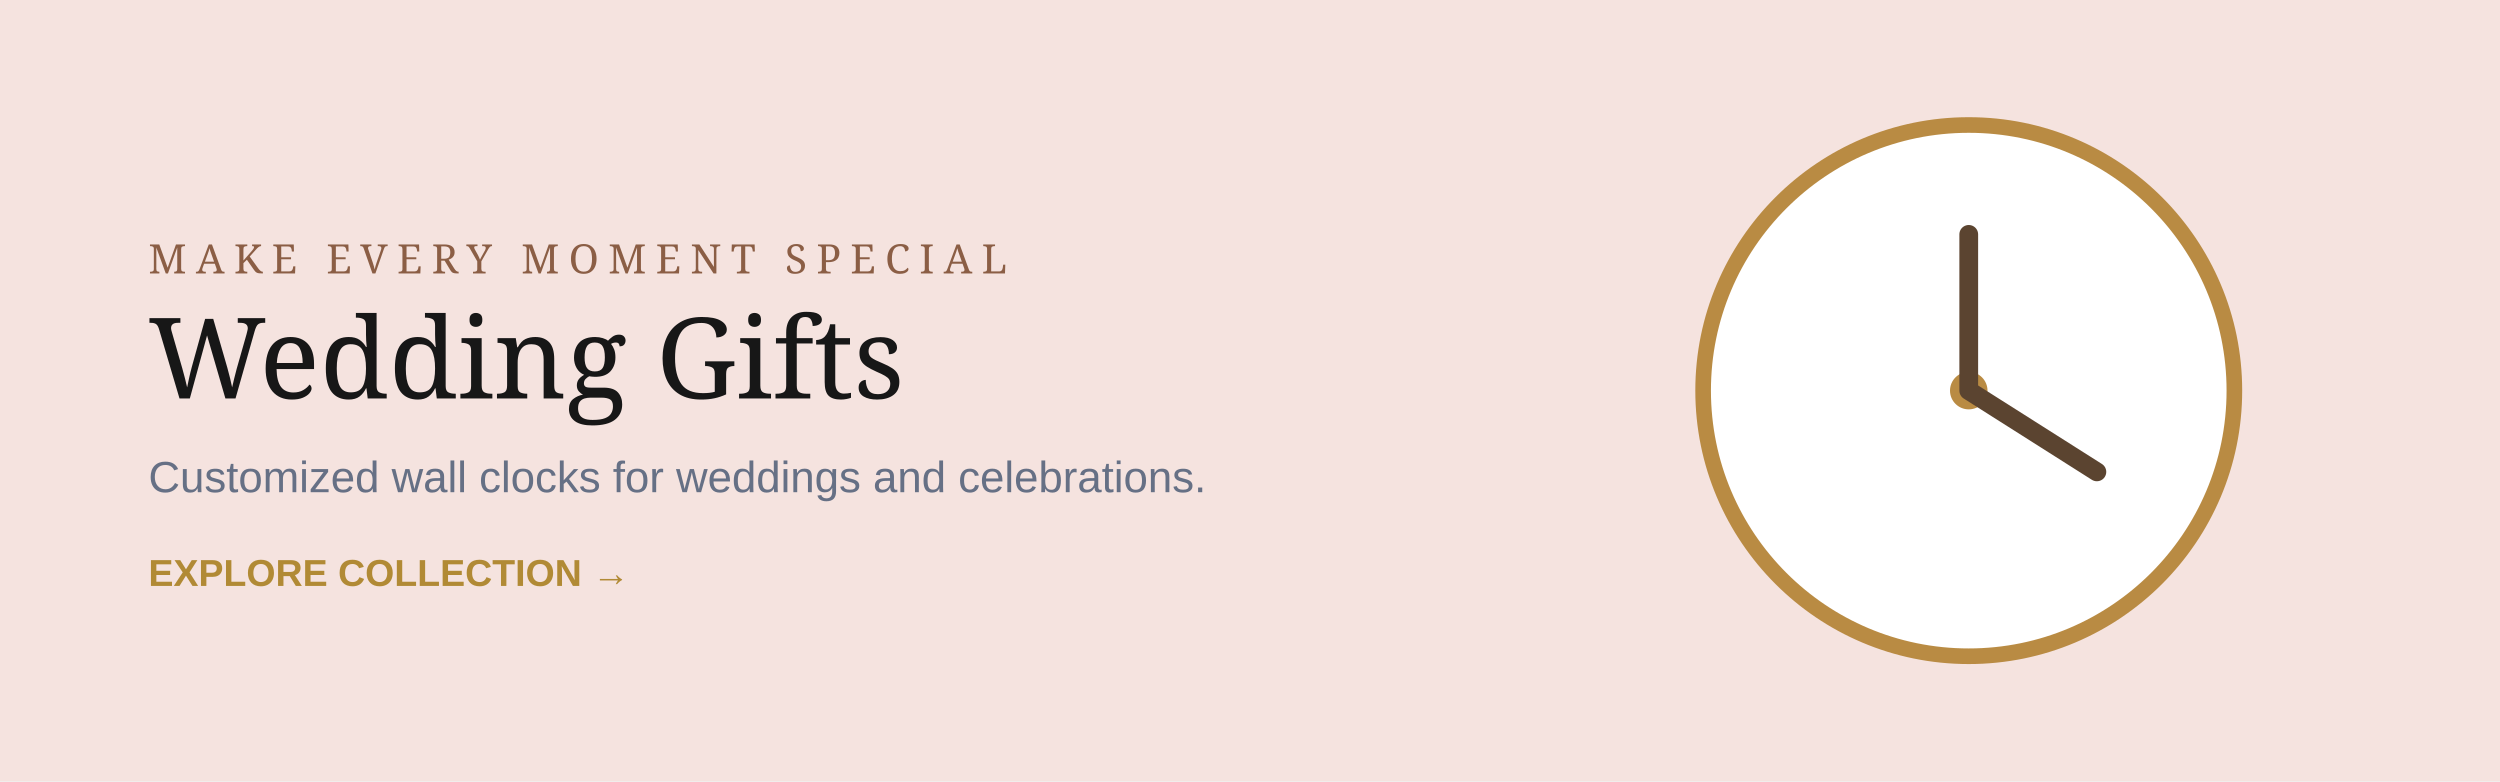
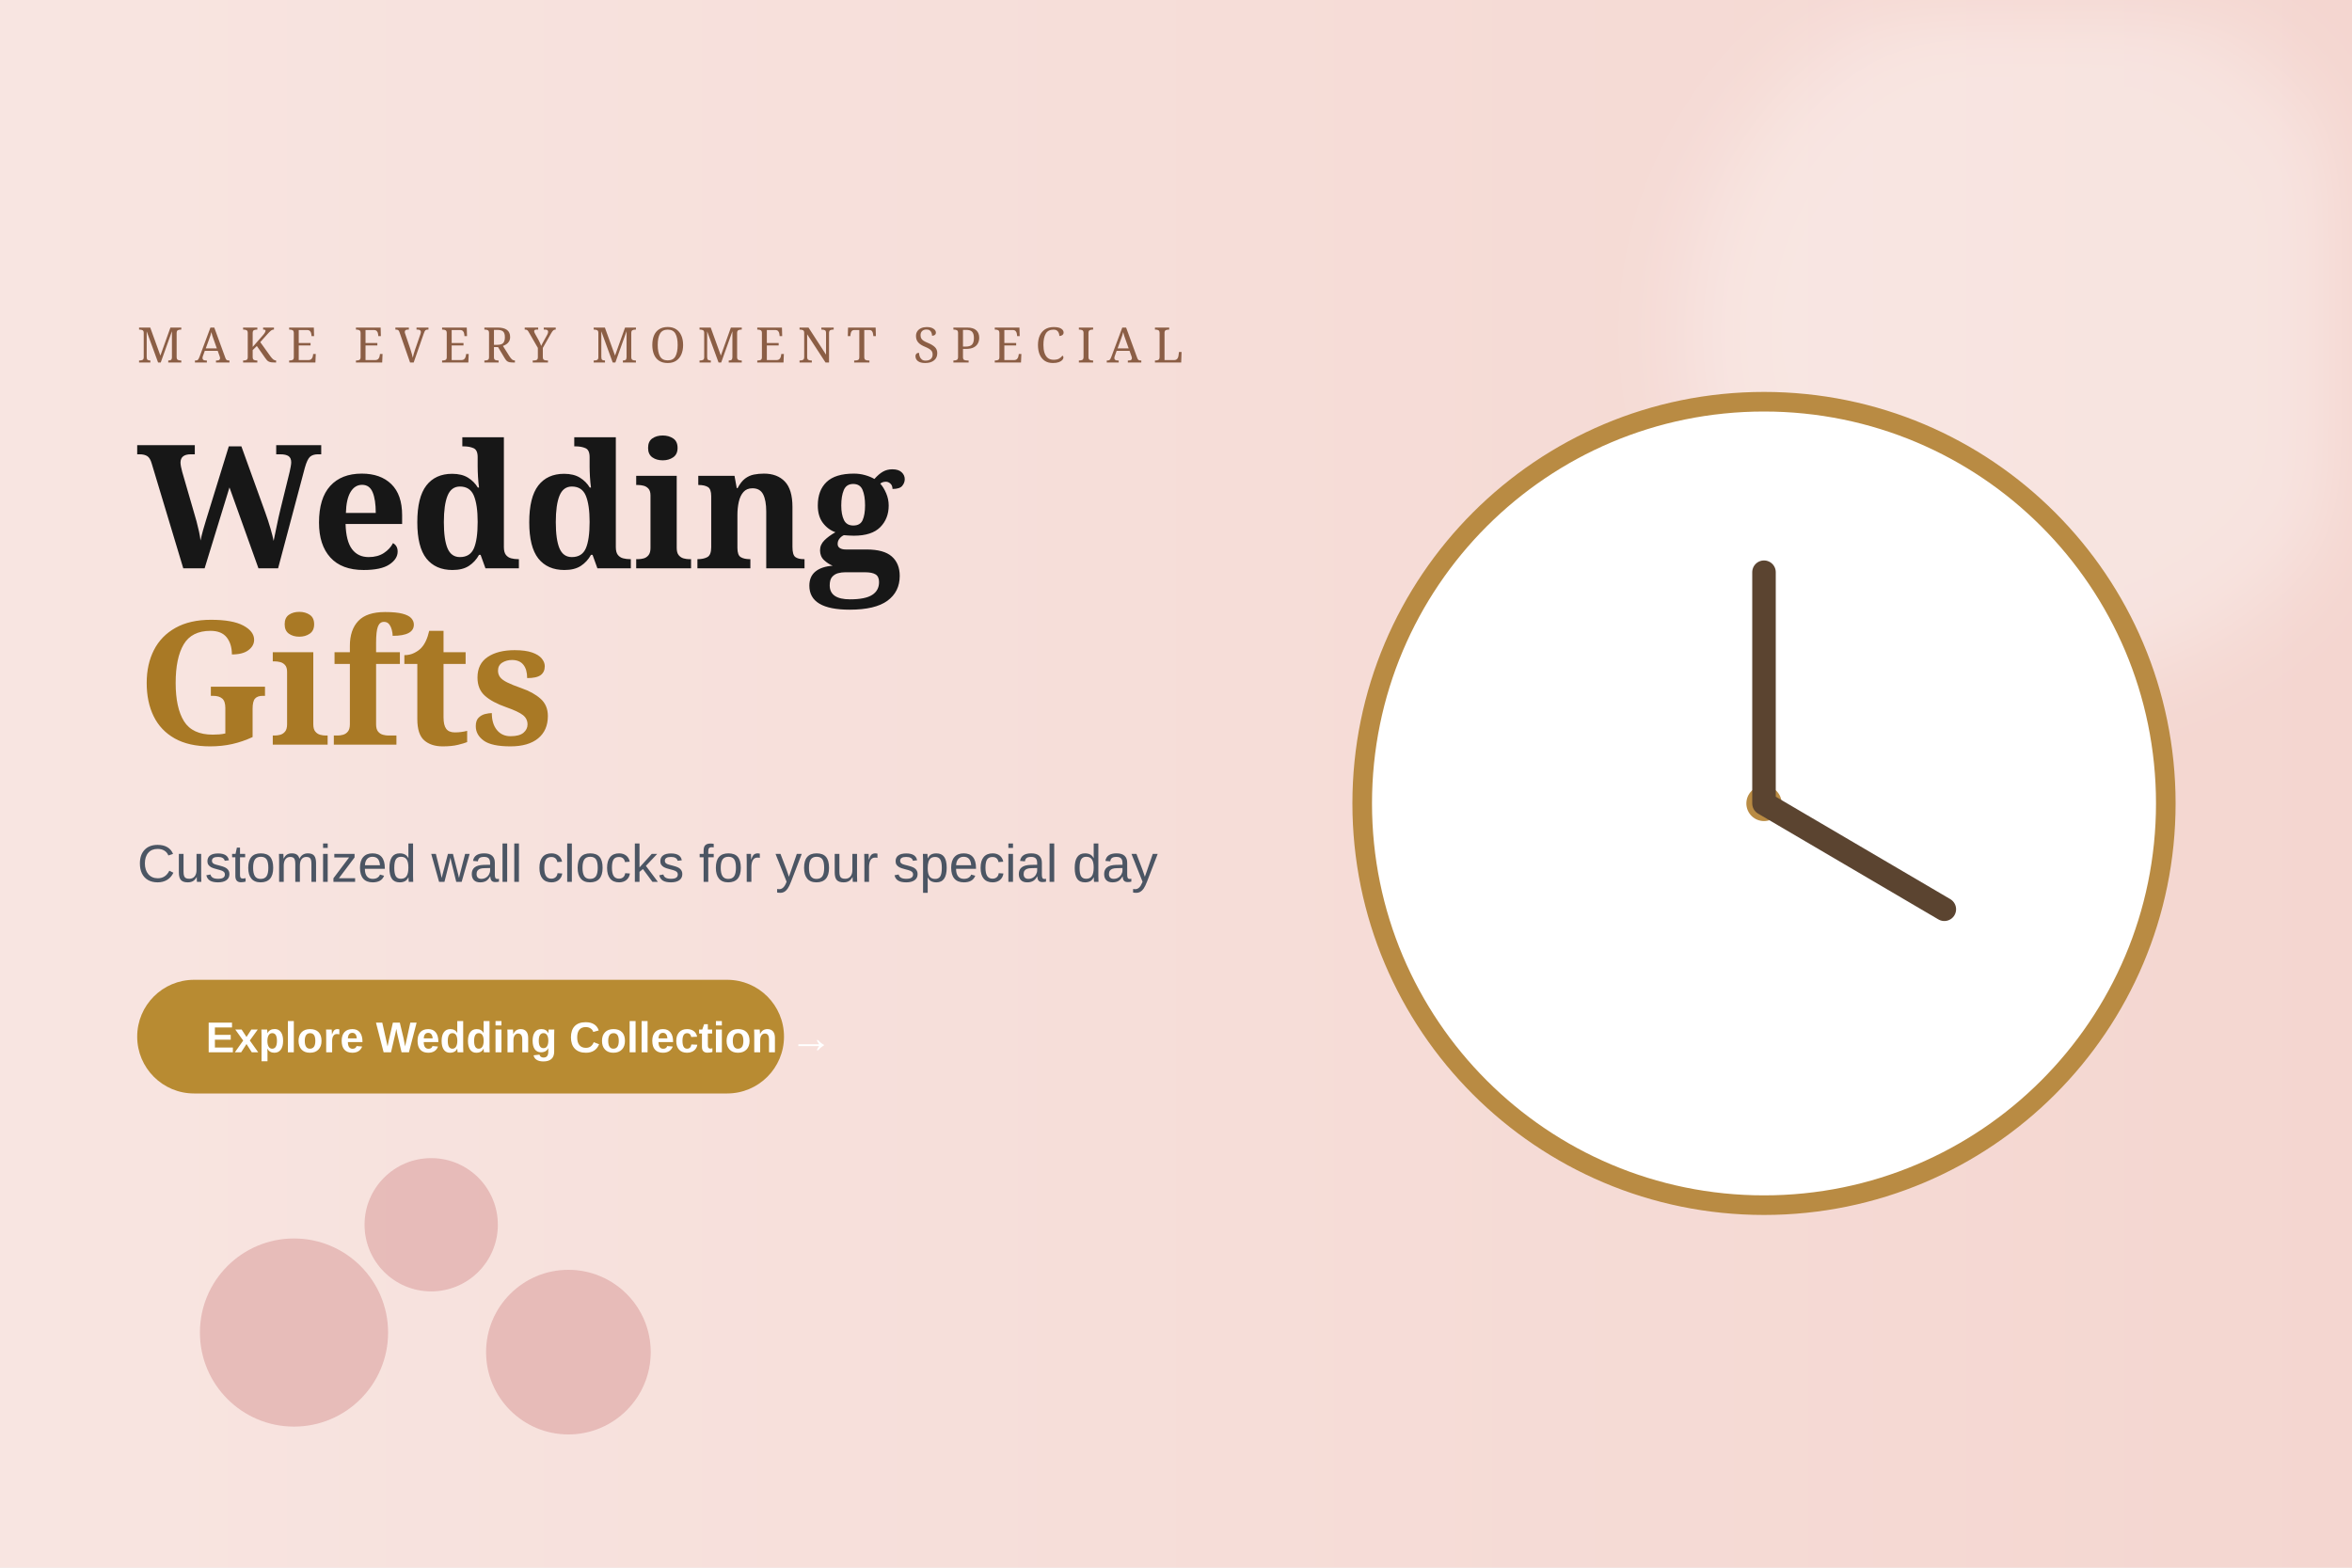
- <svg xmlns="http://www.w3.org/2000/svg" viewBox="0 0 1600 500">
-   <rect width="1600" height="500" fill="#f5e3df" />
-   <circle cx="1260" cy="250" r="170" fill="#fff" stroke="#b98b43" stroke-width="10" />
-   <circle cx="1260" cy="250" r="12" fill="#b98b43" />
-   <path d="M1260 250V150M1260 250l82 52" stroke="#5b4430" stroke-width="12" stroke-linecap="round" />
-   <text x="95" y="175" fill="#8b5e45" font-family="Georgia,serif" font-size="26" letter-spacing="6">MAKE EVERY MOMENT SPECIAL</text>
-   <text x="95" y="255" fill="#171717" font-family="Georgia,serif" font-size="72">Wedding Gifts</text>
-   <text x="95" y="315" fill="#667085" font-family="Arial,sans-serif" font-size="28">Customized wall clocks for weddings and celebrations.</text>
-   <text x="95" y="375" fill="#b18a35" font-family="Arial,sans-serif" font-size="24" font-weight="700">EXPLORE COLLECTION →</text>
+ <svg xmlns="http://www.w3.org/2000/svg" viewBox="0 0 1200 800">
+   <defs>
+     <linearGradient id="bg" x1="0" x2="1">
+       <stop stop-color="#f8e5e1" />
+       <stop offset="1" stop-color="#f4d6d0" />
+     </linearGradient>
+     <filter id="s">
+       <feGaussianBlur stdDeviation="22" />
+     </filter>
+   </defs>
+   <rect width="1200" height="800" fill="url(#bg)" />
+   <circle cx="1040" cy="170" r="180" fill="#fff" opacity=".32" filter="url(#s)" />
+   <circle cx="900" cy="410" r="205" fill="#fff" stroke="#b98b43" stroke-width="10" />
+   <circle cx="900" cy="410" r="9" fill="#b98b43" />
+   <path d="M900 410V292M900 410l92 54" stroke="#5b4430" stroke-width="12" stroke-linecap="round" />
+   <g fill="#171717" font-family="Georgia,serif">
+     <text x="70" y="185" font-size="25" letter-spacing="6" fill="#8b5e45">MAKE EVERY MOMENT SPECIAL</text>
+     <text x="70" y="290" font-size="88" font-weight="700">Wedding</text>
+     <text x="70" y="380" font-size="88" font-weight="700" fill="#a97925">Gifts</text>
+   </g>
+   <text x="70" y="450" fill="#4b5563" font-family="Arial,sans-serif" font-size="27">Customized wall clocks for your special day</text>
+   <rect x="70" y="500" width="330" height="58" rx="29" fill="#b88b32" />
+   <text x="105" y="537" fill="#fff" font-family="Arial,sans-serif" font-size="22" font-weight="700">Explore Wedding Collection →</text>
+   <g opacity=".45" fill="#d28b8b">
+     <circle cx="150" cy="680" r="48" />
+     <circle cx="220" cy="625" r="34" />
+     <circle cx="290" cy="690" r="42" />
+   </g>
</svg>
